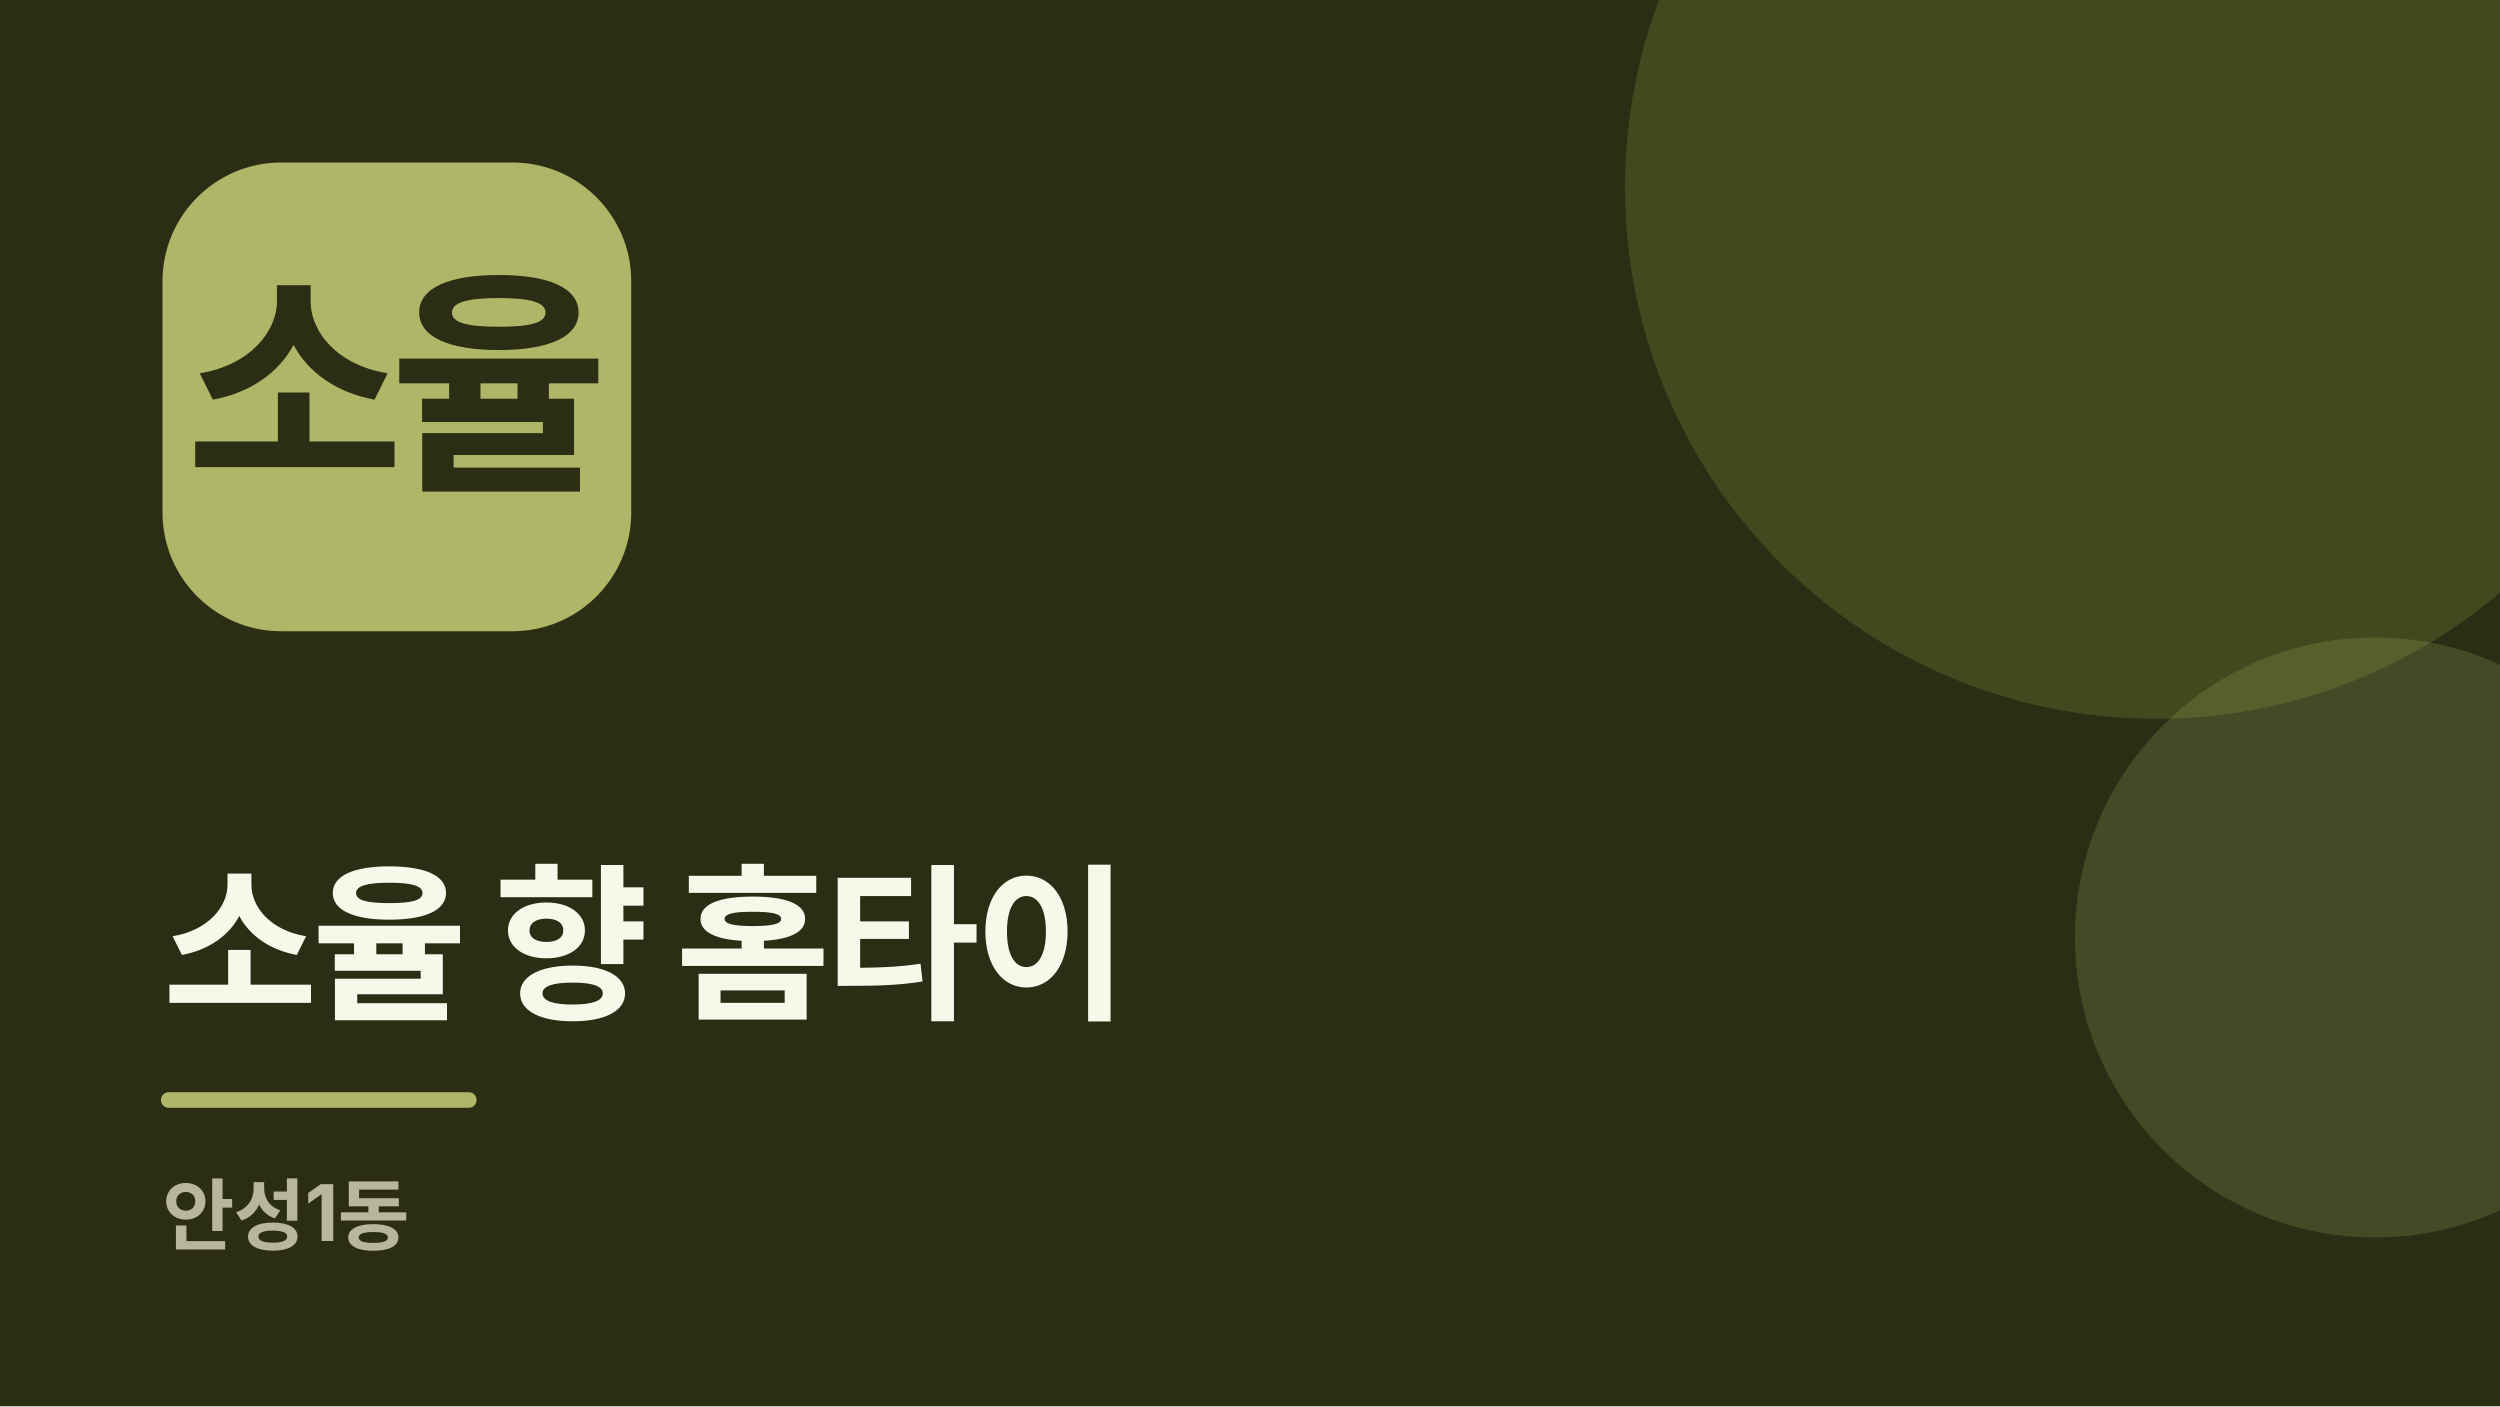
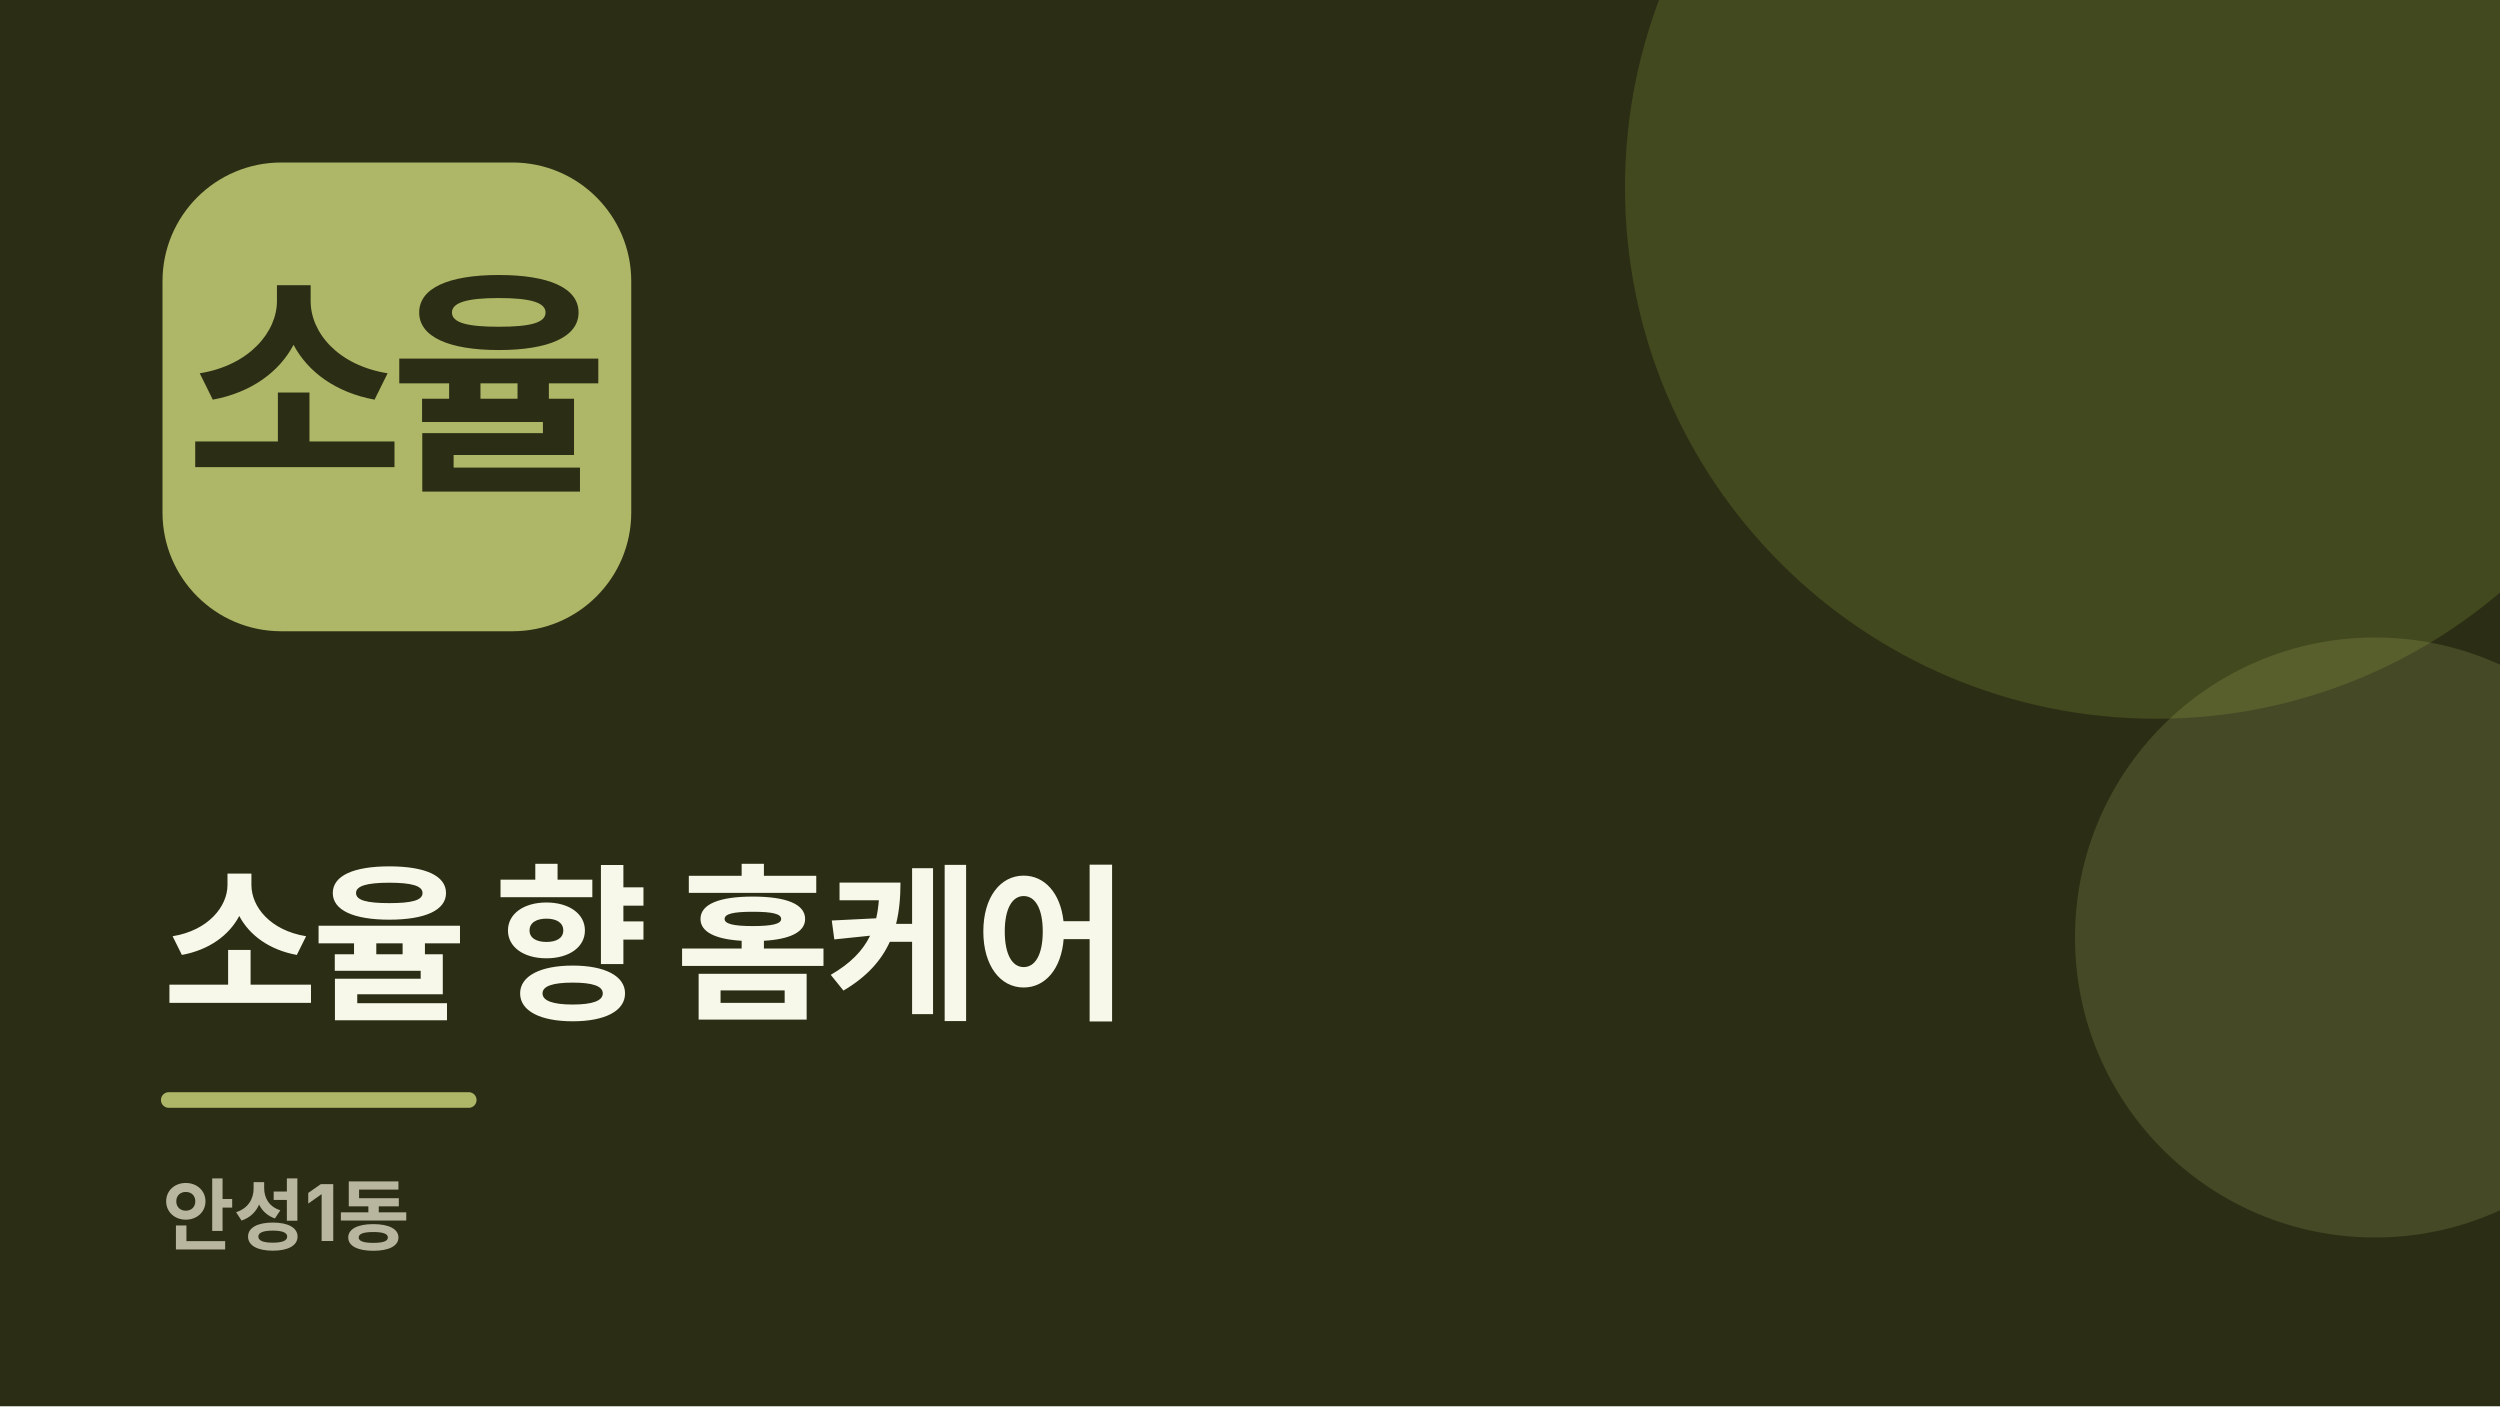
- <svg xmlns="http://www.w3.org/2000/svg" viewBox="0 0 800 450" role="img" preserveAspectRatio="xMidYMid slice" aria-label="소율 향 홈타이 홈타이 · 홈케어 이미지">
+ <svg xmlns="http://www.w3.org/2000/svg" viewBox="0 0 800 450" role="img" preserveAspectRatio="xMidYMid slice" aria-label="소율 향 홈케어 홈타이 · 홈케어 이미지">
  <defs>
    <pattern id="sdf8259fb" width="22" height="22" patternUnits="userSpaceOnUse">
      <circle cx="3" cy="3" r="2.3" fill="#EFEAD4" opacity=".34" />
    </pattern>
    <style> .k-ss-m{font-family:'Pretendard Variable',Pretendard,-apple-system,'Apple SD Gothic Neo','Noto Sans KR',sans-serif;font-weight:900;letter-spacing:-.06em} .k-ss-n{font-family:'Pretendard Variable',Pretendard,-apple-system,'Apple SD Gothic Neo','Noto Sans KR',sans-serif;font-weight:850;letter-spacing:-.035em} .k-ss-s{font-family:'Pretendard Variable',Pretendard,-apple-system,'Apple SD Gothic Neo','Noto Sans KR',sans-serif;font-weight:650;letter-spacing:-.01em} </style>
  </defs>
  <rect width="800" height="450" fill="#2B2E14" />
  <circle cx="690" cy="60" r="170" fill="#585E26" opacity=".55" />
  <circle cx="760" cy="300" r="96" fill="#AEB667" opacity=".2" />
  <rect x="52" y="52" width="150" height="150" rx="38" fill="#AEB667" />
  <text class="k-ss-m" x="127" y="151" text-anchor="middle" font-size="76" fill="#2B2E14">소율</text>
-   <text class="k-ss-n" x="52" y="322" font-size="54" fill="#F8F8EA">소율 향 홈타이</text>
+   <text class="k-ss-n" x="52" y="322" font-size="54" fill="#F8F8EA">소율 향 홈케어</text>
  <line x1="54" y1="352" x2="150" y2="352" stroke="#AEB667" stroke-width="5" stroke-linecap="round" />
  <text class="k-ss-s" x="52" y="398" font-size="25" fill="#EFEAD4" fill-opacity=".72">안성1동</text>
</svg>
